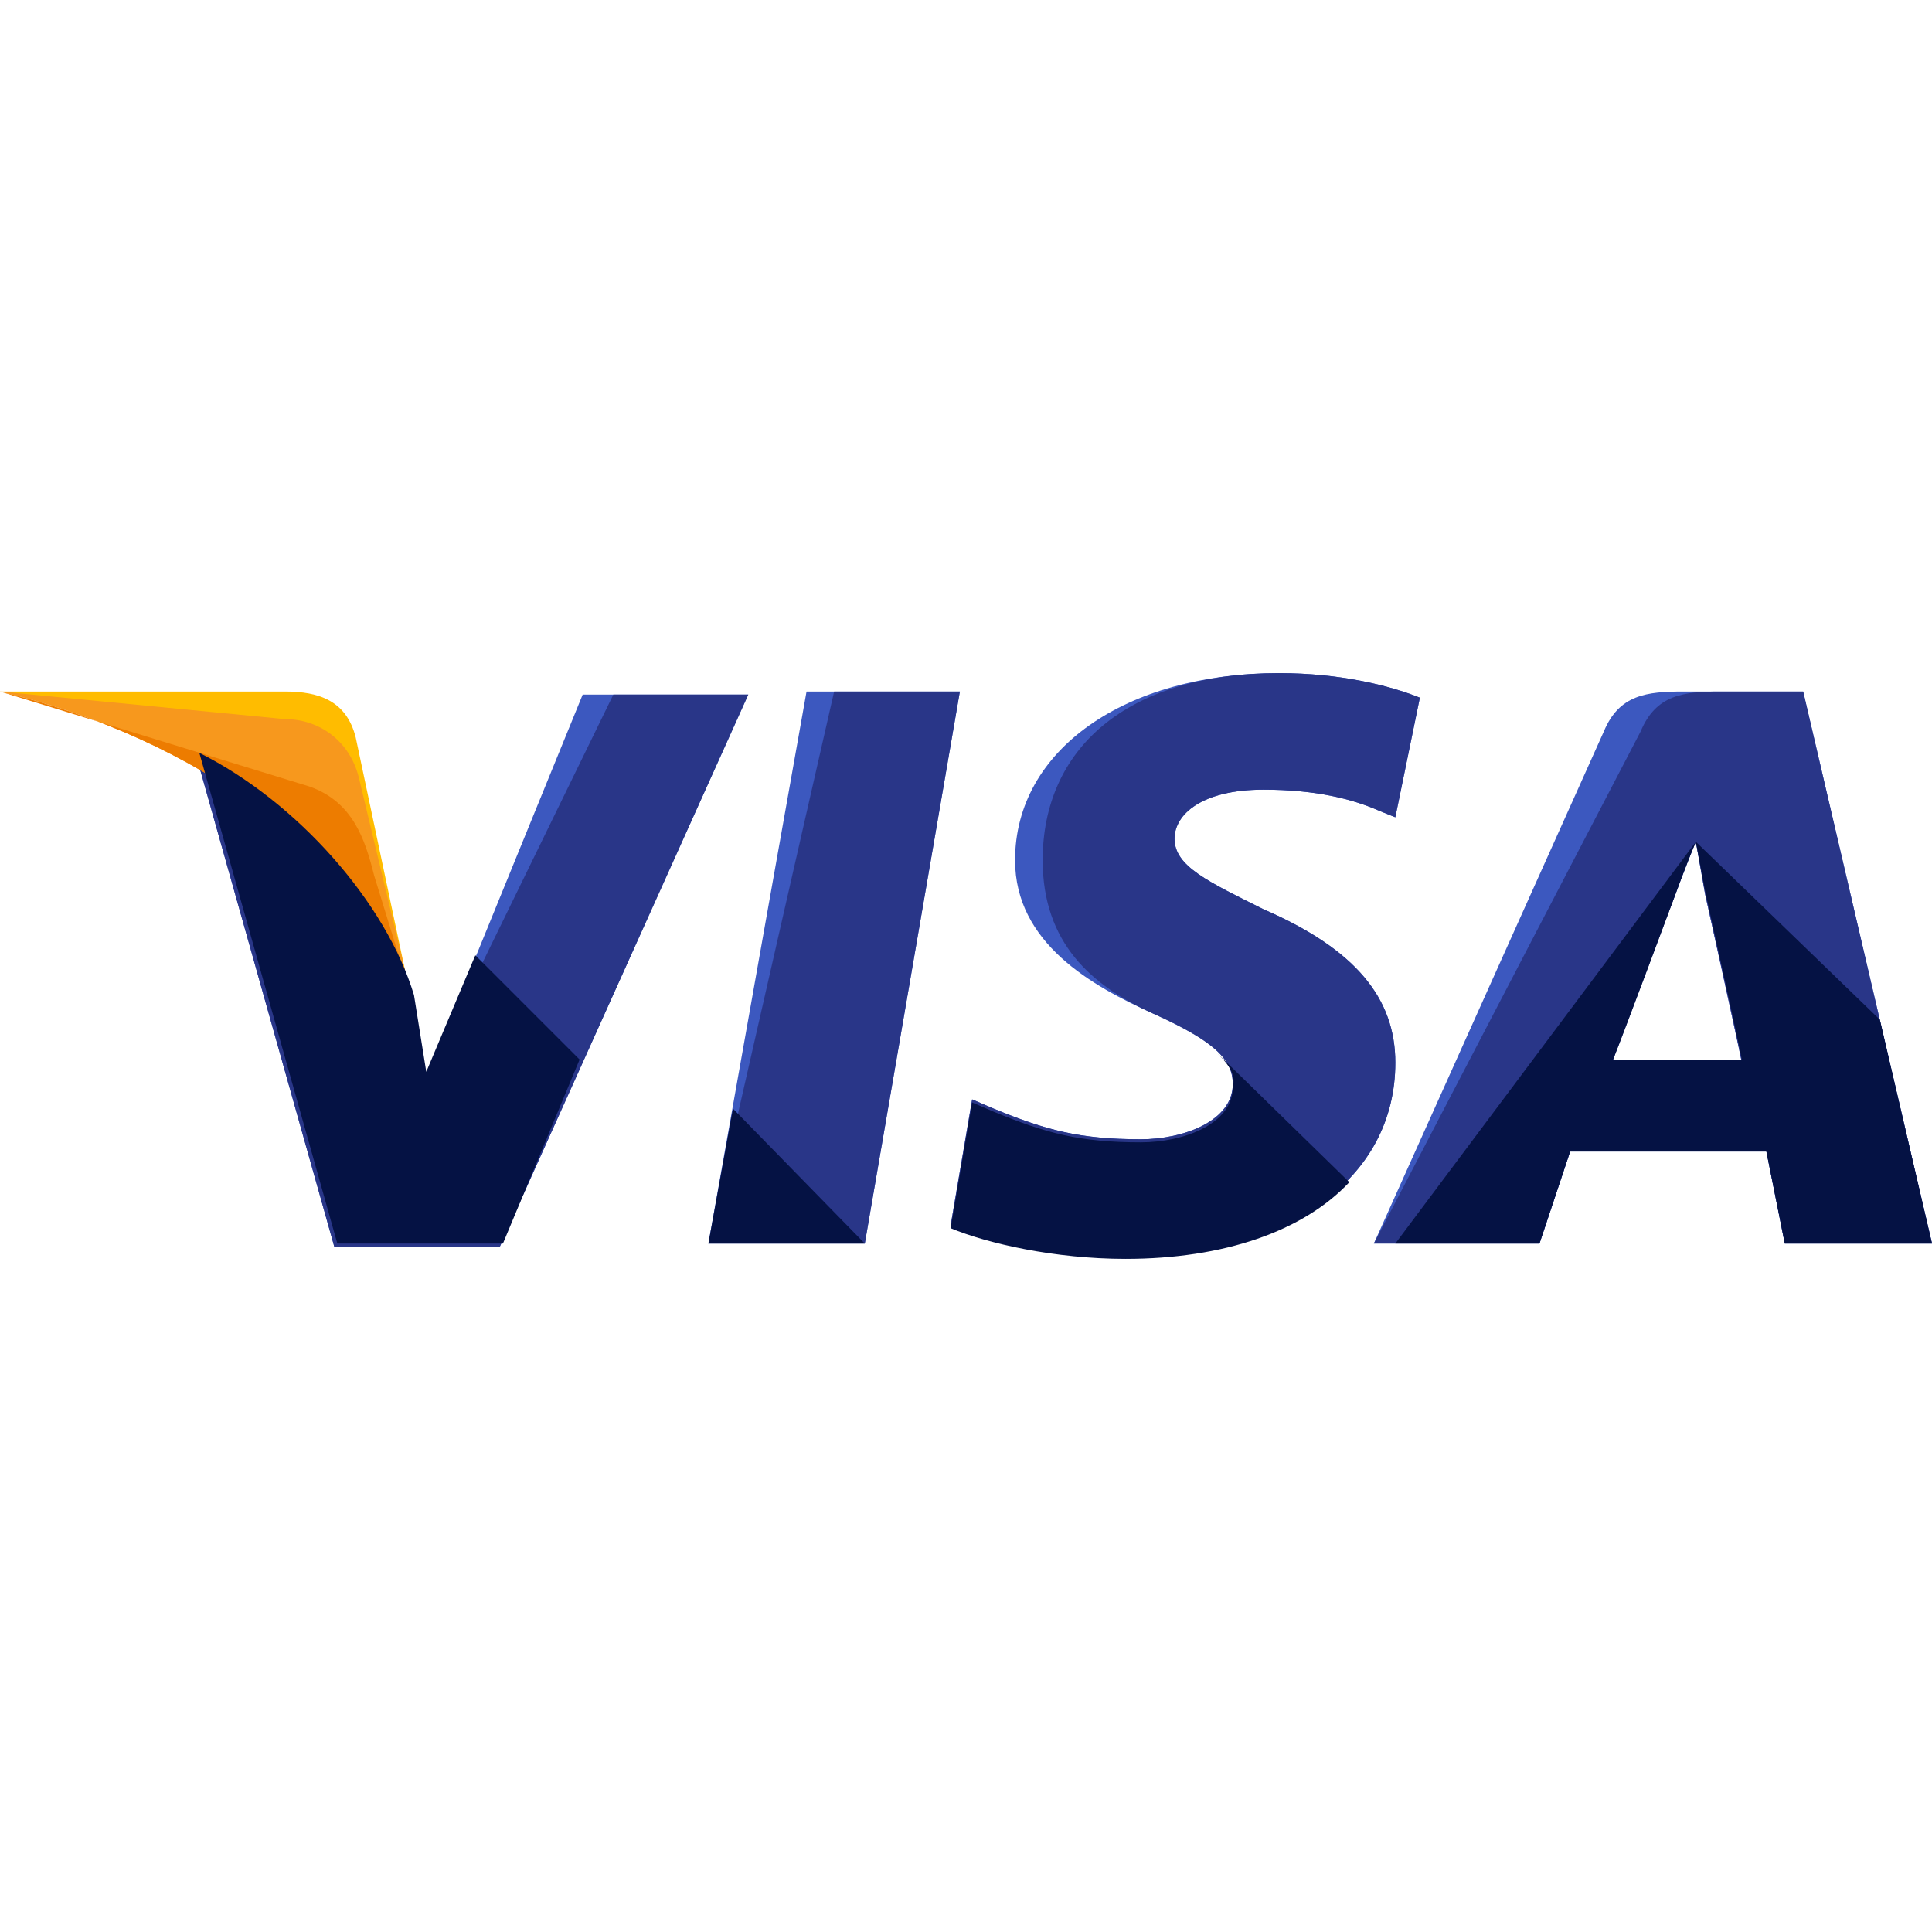
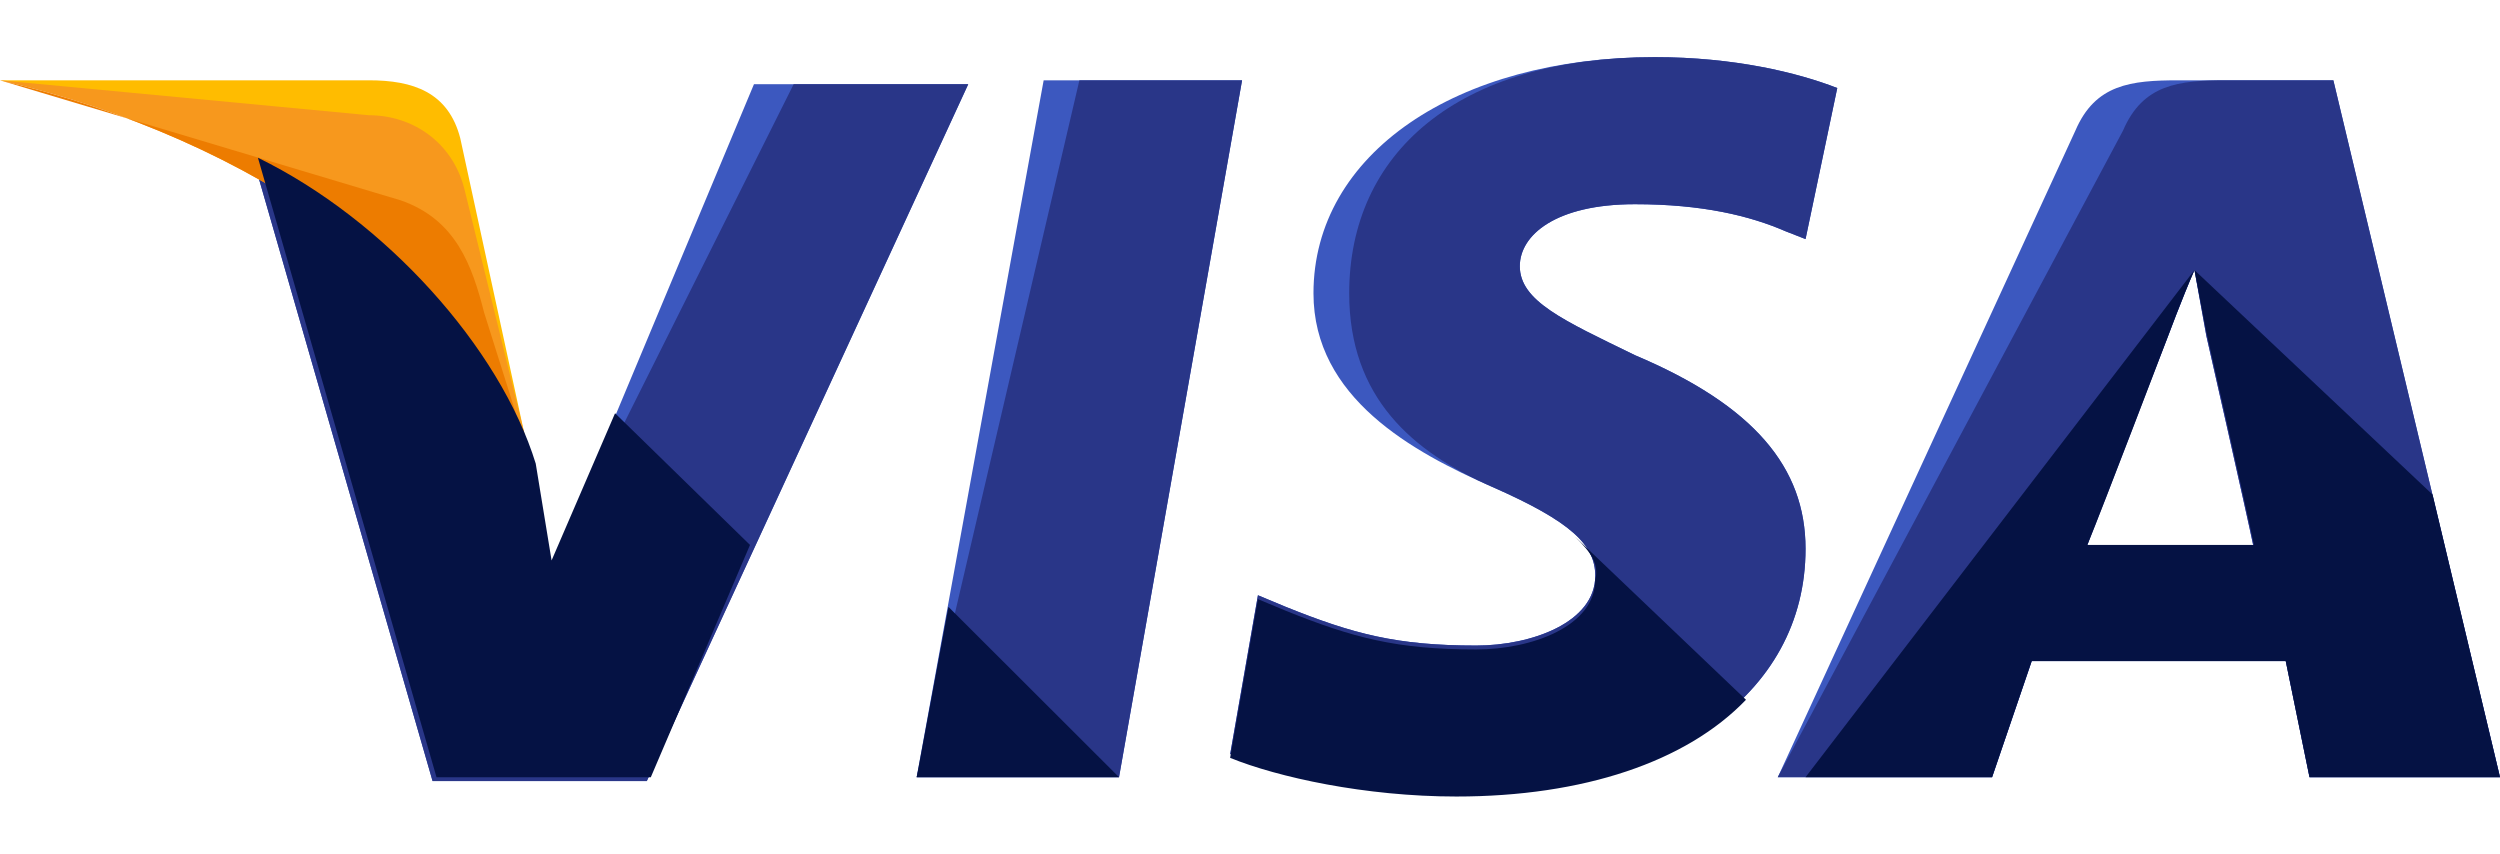
- <svg xmlns="http://www.w3.org/2000/svg" viewBox="0 0 504 504">
-   <path fill="#3C58BF" d="M184.8 324.4L210.4 180.4 250.4 180.4 225.6 324.4z" />
-   <path fill="#293688" d="M184.8 324.4L217.6 180.4 250.4 180.4 225.6 324.4z" />
-   <path fill="#3C58BF" d="M370.4 182c-8-3.2-20.8-6.4-36.8-6.4-40 0-68.8 20-68.8 48.8 0 21.6 20 32.8 36 40s20.8 12 20.8 18.4c0 9.6-12.8 14.4-24 14.4-16 0-24.8-2.4-38.4-8l-5.6-2.4-5.6 32.8c9.6 4 27.2 8 45.6 8 42.4 0 70.4-20 70.4-50.4 0-16.8-10.4-29.6-34.4-40-14.4-7.2-23.2-11.2-23.2-18.4 0-6.4 7.2-12.8 23.2-12.8 13.6 0 23.2 2.4 30.4 5.6l4 1.6 6.4-31.2z" />
-   <path fill="#293688" d="M370.4 182c-8-3.2-20.8-6.4-36.8-6.4-40 0-61.6 20-61.6 48.8 0 21.6 12.8 32.8 28.8 40s20.8 12 20.8 18.4c0 9.6-12.8 14.4-24 14.4-16 0-24.8-2.4-38.4-8l-5.6-2.4-5.6 32.8c9.6 4 27.2 8 45.6 8 42.4 0 70.4-20 70.4-50.4 0-16.8-10.4-29.6-34.4-40-14.4-7.2-23.2-11.2-23.2-18.4 0-6.4 7.2-12.8 23.2-12.8 13.6 0 23.2 2.4 30.4 5.6l4 1.6 6.4-31.2z" />
-   <path fill="#3C58BF" d="M439.2 180.4c-9.6 0-16.8.8-20.8 10.4l-60 133.6h43.2l8-24h51.2l4.8 24H504l-33.6-144h-31.2zm-18.4 96c2.4-7.2 16-42.4 16-42.4s3.2-8.8 5.6-14.4l2.4 13.6s8 36 9.6 44h-33.6v-.8z" />
-   <path fill="#293688" d="M448.8 180.4c-9.6 0-16.8.8-20.8 10.4l-69.6 133.6h43.2l8-24h51.2l4.8 24H504l-33.6-144h-21.6zm-28 96c3.2-8 16-42.4 16-42.4s3.2-8.8 5.6-14.4l2.4 13.6s8 36 9.6 44h-33.6v-.8z" />
-   <path fill="#3C58BF" d="M111.2 281.2l-4-20.8c-7.2-24-30.4-50.4-56-63.2l36 128h43.2l64.8-144H152l-40.8 100z" />
-   <path fill="#293688" d="M111.2 281.2l-4-20.8c-7.2-24-30.4-50.4-56-63.2l36 128h43.2l64.8-144H160l-48.8 100z" />
-   <path fill="#FFBC00" d="M0 180.4l7.2 1.6c51.2 12 86.4 42.4 100 78.4l-14.4-68c-2.4-9.6-9.6-12-18.4-12H0z" />
-   <path fill="#F7981D" d="M0 180.4c51.2 12 93.6 43.2 107.2 79.2l-13.6-56.8c-2.4-9.6-10.4-15.2-19.2-15.2L0 180.4z" />
-   <path fill="#ED7C00" d="M0 180.4c51.2 12 93.6 43.2 107.2 79.2l-9.6-31.2c-2.4-9.6-5.6-19.2-16.8-23.2L0 180.4z" />
-   <g fill="#051244">
-     <path d="M151.2 276.4L124 249.2l-12.8 30.4-3.2-20c-7.2-24-30.4-50.4-56-63.2l36 128h43.2l20-48zM225.6 324.4L191.2 289.2 184.8 324.4zM317.6 274.8c3.2 3.2 4.8 5.6 4 8.8 0 9.6-12.8 14.4-24 14.4-16 0-24.8-2.4-38.4-8l-5.6-2.4-5.6 32.8c9.6 4 27.2 8 45.6 8 25.6 0 46.4-7.2 58.4-20l-34.4-33.6zM364 324.4h37.6l8-24h51.2l4.8 24H504L490.4 266l-48-46.4 2.4 12.8s8 36 9.6 44h-33.6c3.2-8 16-42.4 16-42.4s3.2-8.8 5.6-14.4" />
-   </g>
+ <svg xmlns="http://www.w3.org/2000/svg" width="41" height="14" fill="none" viewBox="0 0 41 14">
+   <path fill="#3C58BF" d="M15.033 12.746l2.083-11.429h3.254l-2.018 11.429h-3.319z" />
+   <path fill="#293688" d="M15.033 12.746l2.669-11.429h2.668l-2.018 11.429h-3.319z" />
+   <path fill="#3C58BF" d="M30.132 1.444C29.48 1.19 28.44.937 27.138.937c-3.254 0-5.597 1.587-5.597 3.873 0 1.714 1.627 2.603 2.929 3.174 1.301.572 1.692.953 1.692 1.46 0 .762-1.041 1.143-1.953 1.143-1.301 0-2.017-.19-3.123-.635l-.456-.19-.455 2.603c.78.318 2.212.635 3.71.635 3.448 0 5.726-1.587 5.726-4 0-1.333-.846-2.35-2.798-3.175-1.172-.571-1.888-.888-1.888-1.46 0-.508.586-1.016 1.888-1.016 1.106 0 1.887.19 2.473.445l.325.127.52-2.477z" />
+   <path fill="#293688" d="M30.132 1.444C29.48 1.19 28.44.937 27.138.937c-3.254 0-5.011 1.587-5.011 3.873 0 1.714 1.041 2.603 2.343 3.174 1.301.572 1.692.953 1.692 1.46 0 .762-1.041 1.143-1.953 1.143-1.301 0-2.017-.19-3.123-.635l-.456-.19-.455 2.603c.78.318 2.212.635 3.71.635 3.448 0 5.726-1.587 5.726-4 0-1.333-.846-2.35-2.798-3.175-1.172-.571-1.888-.888-1.888-1.46 0-.508.586-1.016 1.888-1.016 1.106 0 1.887.19 2.473.445l.325.127.52-2.477z" />
+   <path fill="#3C58BF" d="M35.728 1.317c-.78 0-1.366.064-1.692.826l-4.88 10.603h3.514l.65-1.905h4.166l.39 1.905H41L38.267 1.317h-2.539zm-1.496 7.62c.195-.572 1.301-3.366 1.301-3.366s.26-.698.456-1.143l.195 1.08s.65 2.857.781 3.492h-2.733v-.064z" />
+   <path fill="#293688" d="M36.51 1.317c-.782 0-1.367.064-1.693.826l-5.662 10.603h3.515l.65-1.905h4.166l.39 1.905H41L38.267 1.317h-1.758zm-2.278 7.62c.26-.635 1.301-3.366 1.301-3.366s.26-.698.456-1.143l.195 1.08s.65 2.857.781 3.492h-2.733v-.064z" />
+   <path fill="#3C58BF" d="M9.046 9.317l-.325-1.65c-.586-1.905-2.473-4-4.556-5.016l2.929 10.158h3.514l5.271-11.428h-3.514L9.046 9.317z" />
+   <path fill="#293688" d="M9.046 9.317l-.325-1.65c-.586-1.905-2.473-4-4.556-5.016l2.929 10.158h3.514l5.271-11.428h-2.863l-3.97 7.936z" />
+   <path fill="#FFBC00" d="M0 1.317l.586.127C4.75 2.397 7.614 4.81 8.72 7.667L7.549 2.27c-.195-.762-.78-.953-1.497-.953H0z" />
+   <path fill="#F7981D" d="M0 1.317c4.165.953 7.614 3.429 8.72 6.286L7.615 3.095C7.42 2.333 6.768 1.89 6.052 1.89L0 1.317z" />
+   <path fill="#ED7C00" d="M0 1.317c4.165.953 7.614 3.429 8.72 6.286l-.78-2.476c-.196-.762-.456-1.524-1.367-1.841L0 1.317z" />
+   <path fill="#051244" d="M12.3 8.937l-2.213-2.16-1.041 2.414-.26-1.588C8.2 5.7 6.313 3.603 4.23 2.587l2.929 10.16h3.514l1.627-3.81zM18.352 12.746l-2.798-2.794-.52 2.794h3.318zM25.837 8.81c.26.254.39.444.325.698 0 .762-1.041 1.143-1.953 1.143-1.301 0-2.017-.19-3.123-.635l-.456-.19-.456 2.603c.782.317 2.213.634 3.71.634 2.083 0 3.775-.57 4.75-1.587L25.838 8.81zM29.611 12.746h3.059l.65-1.905h4.166l.39 1.905H41l-1.106-4.635-3.905-3.682.195 1.016s.65 2.857.781 3.492h-2.733c.26-.635 1.301-3.365 1.301-3.365s.26-.699.456-1.143" />
</svg>
